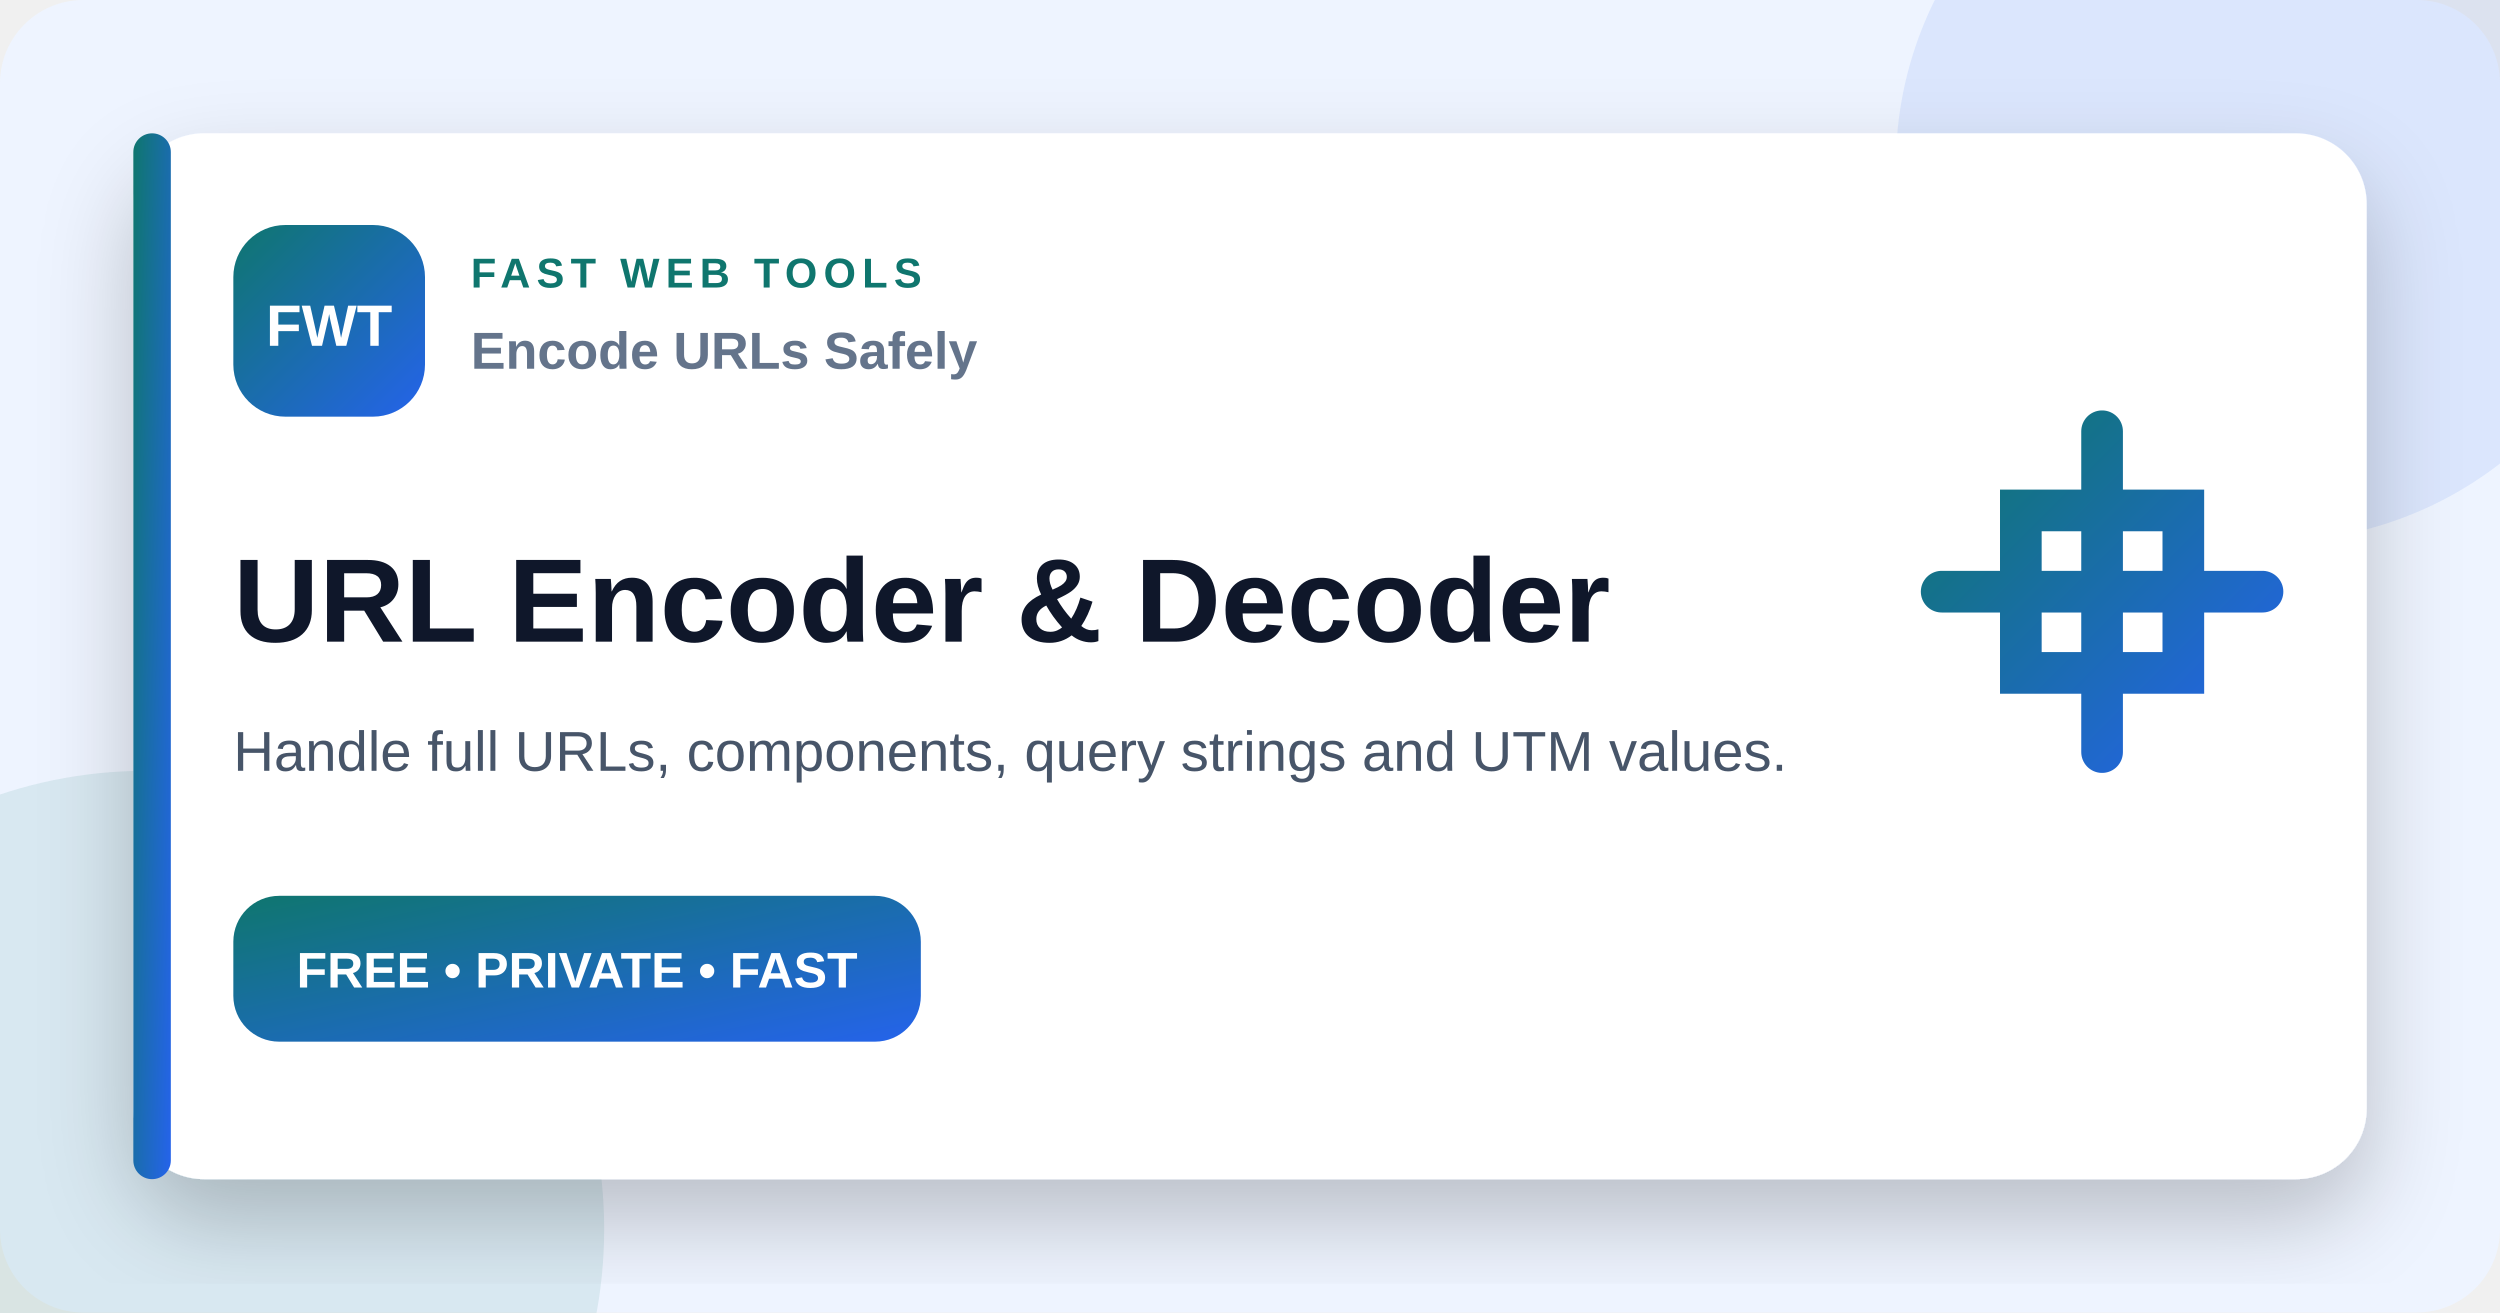
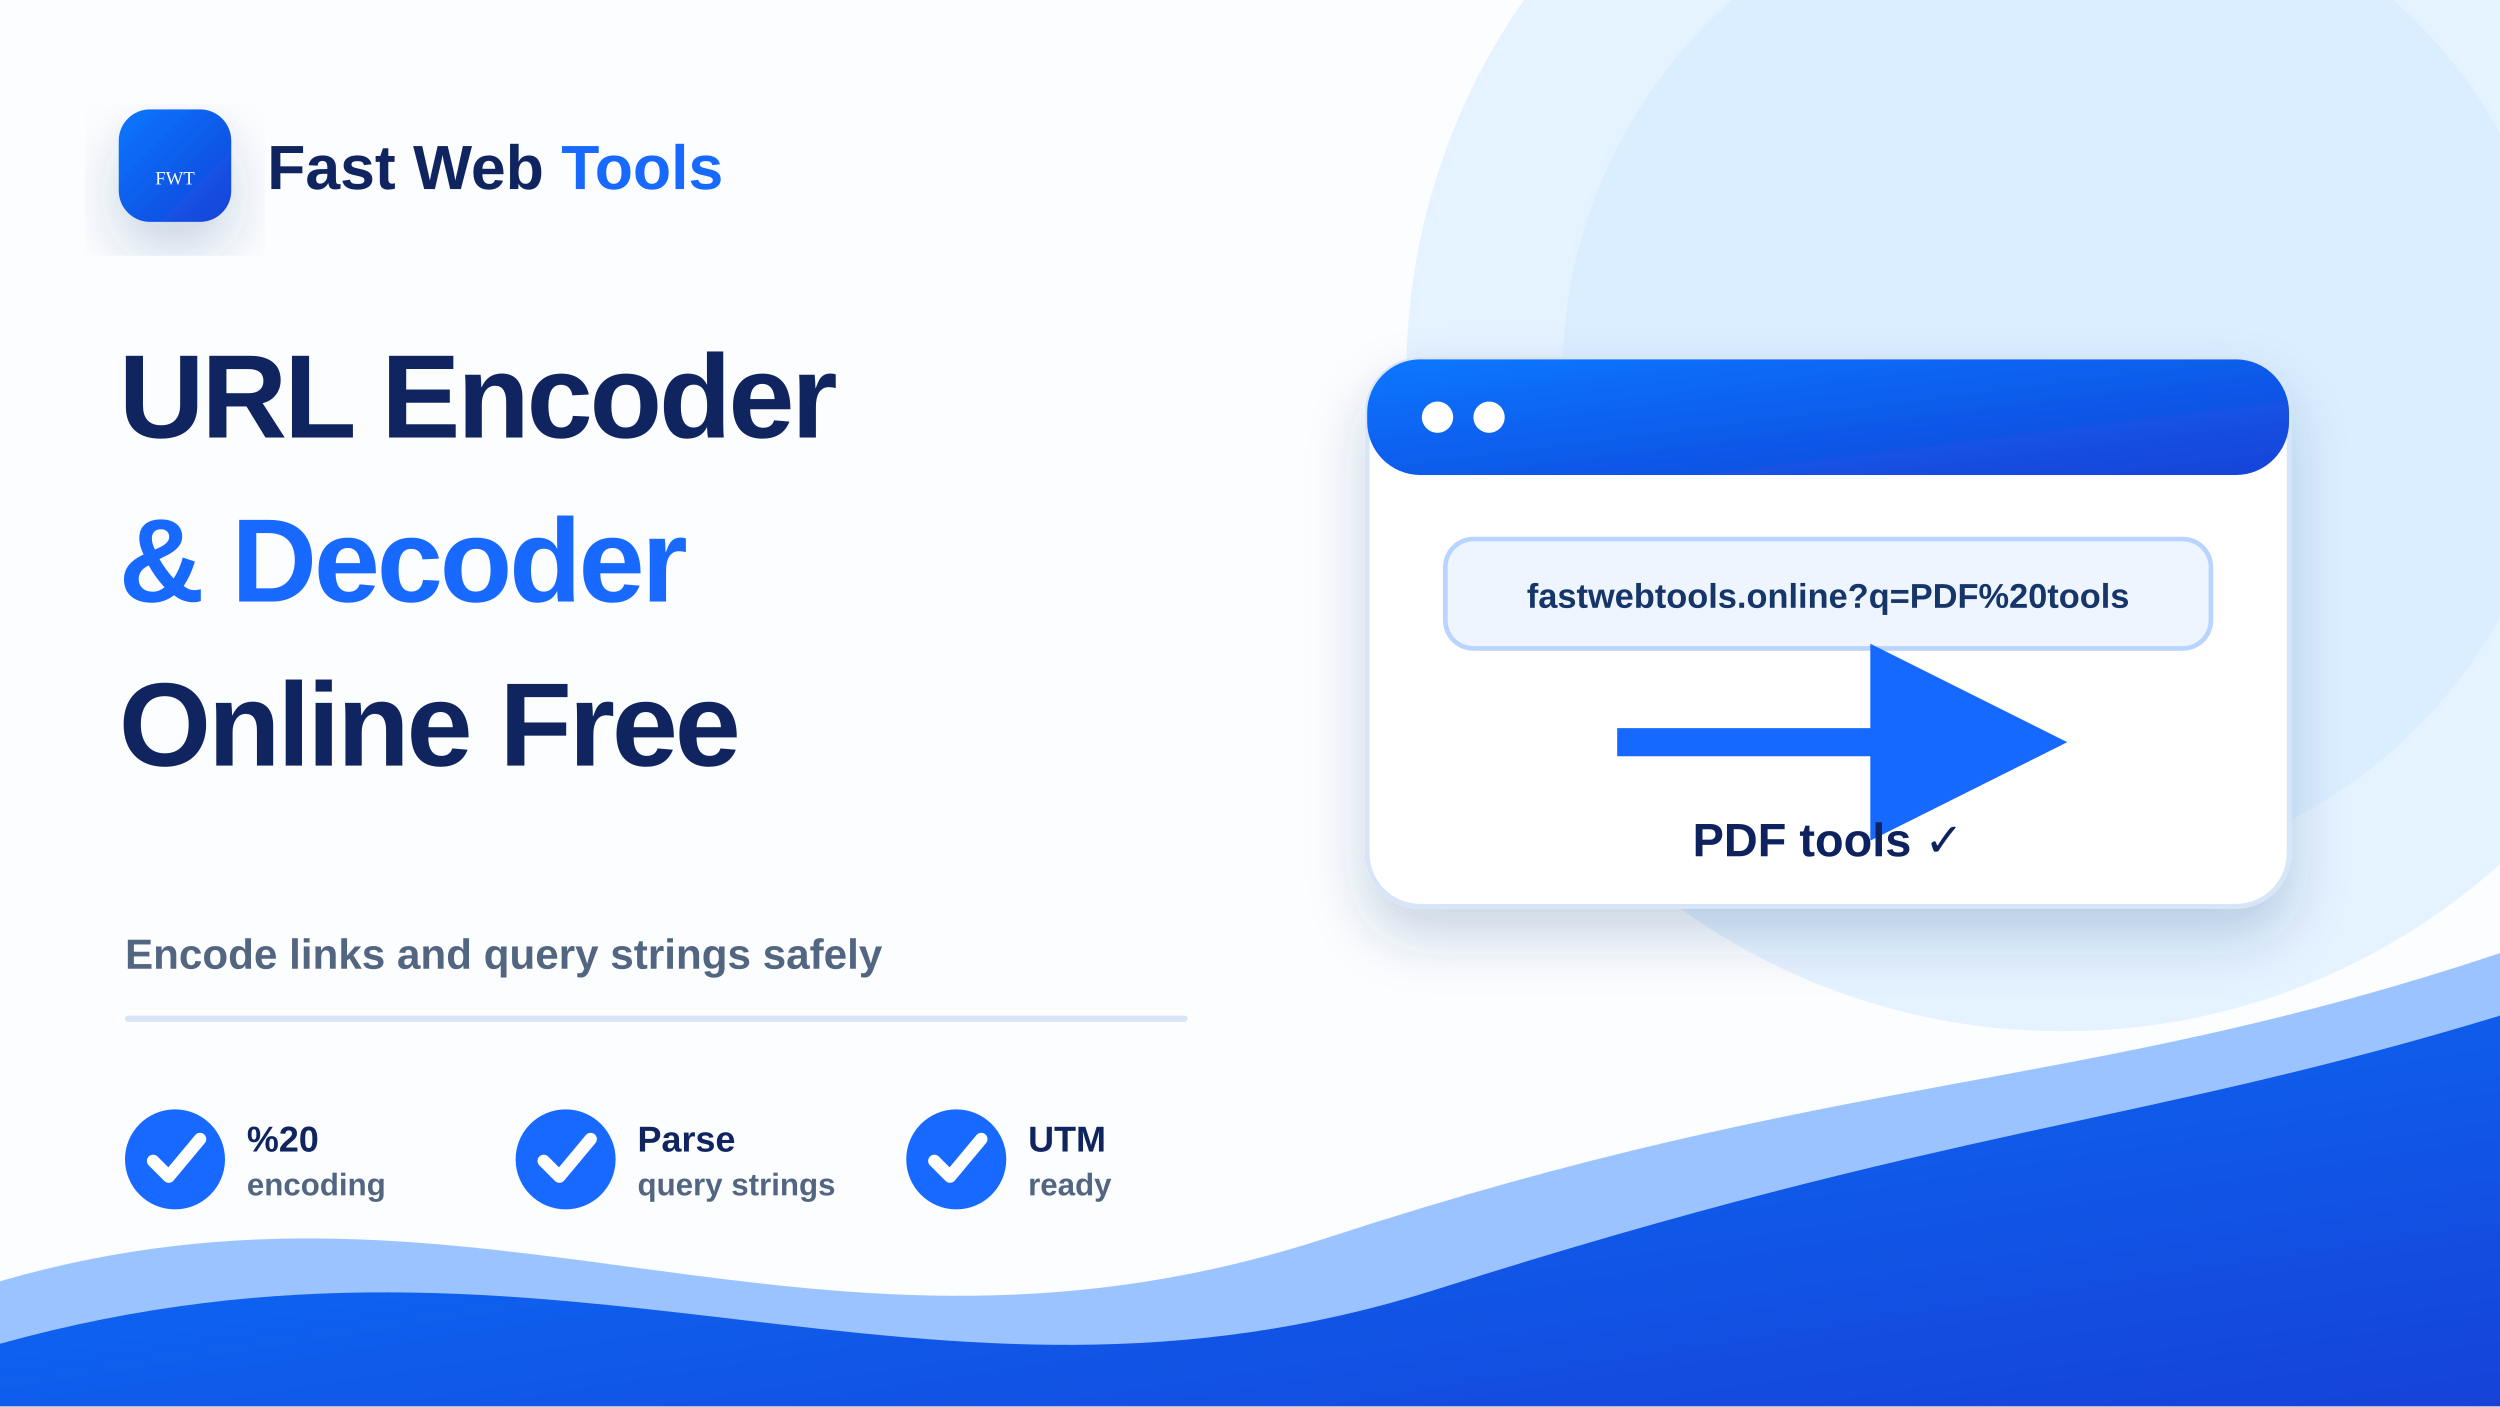
- <svg xmlns="http://www.w3.org/2000/svg" width="1200" height="630" viewBox="0 0 1200 630" role="img" aria-labelledby="title desc">
+ <svg xmlns="http://www.w3.org/2000/svg" width="1600" height="900" viewBox="0 0 1600 900" role="img" aria-labelledby="title desc">
  <defs>
-     <linearGradient id="g" x1="0" y1="0" x2="1" y2="1">
-       <stop stop-color="#0f766e" />
-       <stop offset="1" stop-color="#2563eb" />
+     <linearGradient id="blue" x1="0" y1="0" x2="1" y2="1">
+       <stop stop-color="#0877ff" />
+       <stop offset="1" stop-color="#1642d8" />
    </linearGradient>
-     <filter id="s">
-       <feDropShadow dx="0" dy="20" stdDeviation="22" flood-opacity=".22" />
+     <linearGradient id="red" x1="0" y1="0" x2="1" y2="1">
+       <stop stop-color="#ff3c45" />
+       <stop offset="1" stop-color="#d90008" />
+     </linearGradient>
+     <filter id="shadow" x="-30%" y="-30%" width="160%" height="160%">
+       <feDropShadow dx="0" dy="18" stdDeviation="18" flood-color="#0b3475" flood-opacity=".20" />
    </filter>
+     <marker id="arrow" markerWidth="7" markerHeight="7" refX="6" refY="3.5" orient="auto">
+       <path d="M0 0L7 3.5 0 7z" fill="#1769ff" />
+     </marker>
+     <style>.brand{font:900 40px Arial;fill:#10245f}.brandBlue{fill:#1769ff}.hero{font:900 76px Arial;letter-spacing:-2px}.sub{font:700 27px Arial;fill:#526581}.feature{font:900 23px Arial;fill:#10245f}.feature2{font:700 20px Arial;fill:#526581}.tag{font:900 34px Arial;fill:white}.badgeText{font:900 30px Arial;fill:#1769ff}.smallStrong{font:900 30px Arial;fill:#10245f}.caseBig{font:900 54px Arial;fill:#1769ff}.urlText{font:700 22px Arial;fill:#163568}.statusGreen{font:900 28px Arial;fill:#16a34a}.metaBlue{font:700 29px Arial;fill:#1557cf}.metaUrl{font:600 21px Arial;fill:#16833f}.metaBody{font:500 22px Arial;fill:#53627b}.codeText{font:900 25px Arial;fill:#1769ff}</style>
  </defs>
-   <rect width="1200" height="630" rx="40" fill="#eef4ff" />
-   <circle cx="1090" cy="80" r="180" fill="#2563eb" opacity=".10" />
-   <circle cx="70" cy="590" r="220" fill="#0f766e" opacity=".10" />
-   <rect x="64" y="64" width="1072" height="502" rx="34" fill="white" filter="url(#s)" />
-   <rect x="64" y="64" width="18" height="502" rx="9" fill="url(#g)" />
-   <rect x="112" y="108" width="92" height="92" rx="25" fill="url(#g)" />
-   <text x="158" y="166" text-anchor="middle" font-family="Arial" font-size="28" font-weight="800" fill="white">FWT</text>
-   <text x="226" y="138" font-family="Arial" font-size="20" font-weight="800" letter-spacing="3" fill="#0f766e">FAST WEB TOOLS</text>
-   <text x="226" y="177" font-family="Arial" font-size="25" font-weight="700" fill="#64748b">Encode URLs Safely</text>
-   <text x="112" y="308" font-family="Arial" font-size="57" font-weight="800" fill="#0f172a">URL Encoder &amp; Decoder</text>
-   <text x="112" y="370" font-family="Arial" font-size="27" fill="#475569">Handle full URLs, components, query strings and UTM values.</text>
-   <rect x="112" y="430" width="330" height="70" rx="22" fill="url(#g)" />
-   <text x="277" y="474" text-anchor="middle" font-family="Arial" font-size="24" font-weight="800" fill="white">FREE • PRIVATE • FAST</text>
-   <path d="M970 245h78v78h-78z M932 284h154 M1009 207v154" stroke="url(#g)" stroke-width="20" stroke-linecap="round" fill="none" />
+   <rect width="1600" height="900" fill="#fbfdff" />
+   <circle cx="1320" cy="240" r="420" fill="#e5f2ff" />
+   <circle cx="1320" cy="240" r="320" fill="#d8ecff" opacity=".75" />
+   <path d="M0 820C310 730 520 900 850 792S1330 700 1600 610V900H0z" fill="#257dff" opacity=".45" />
+   <path d="M0 860C360 760 590 930 920 825S1370 720 1600 650V900H0z" fill="url(#blue)" />
+   <g transform="translate(76,70)">
+     <rect width="72" height="72" rx="20" fill="url(#blue)" filter="url(#shadow)" />
+     <text x="36" y="48" text-anchor="middle" font="900 25px Arial" fill="white">FWT</text>
+     <text x="95" y="51" class="brand">Fast Web <tspan class="brandBlue">Tools</tspan>
+     </text>
+   </g>
+   <text x="76" y="280" class="hero" fill="#10245f">URL Encoder</text>
+   <text x="76" y="385" class="hero" fill="#1769ff">&amp; Decoder</text>
+   <text x="76" y="490" class="hero" fill="#10245f">Online Free</text>
+   <text x="80" y="620" class="sub">Encode links and query strings safely</text>
+   <rect x="80" y="650" width="680" height="4" rx="2" fill="#d8e5f7" />
+   <g transform="translate(80,710)">
+     <circle cx="32" cy="32" r="32" fill="#1769ff" />
+     <path d="M18 33l10 10 20-24" stroke="white" stroke-width="8" fill="none" stroke-linecap="round" stroke-linejoin="round" />
+     <text x="78" y="27" class="feature">%20</text>
+     <text x="78" y="55" class="feature2">encoding</text>
+   </g>
+   <g transform="translate(330,710)">
+     <circle cx="32" cy="32" r="32" fill="#1769ff" />
+     <path d="M18 33l10 10 20-24" stroke="white" stroke-width="8" fill="none" stroke-linecap="round" stroke-linejoin="round" />
+     <text x="78" y="27" class="feature">Parse</text>
+     <text x="78" y="55" class="feature2">query strings</text>
+   </g>
+   <g transform="translate(580,710)">
+     <circle cx="32" cy="32" r="32" fill="#1769ff" />
+     <path d="M18 33l10 10 20-24" stroke="white" stroke-width="8" fill="none" stroke-linecap="round" stroke-linejoin="round" />
+     <text x="78" y="27" class="feature">UTM</text>
+     <text x="78" y="55" class="feature2">ready</text>
+   </g>
+   <g filter="url(#shadow)">
+     <rect x="875" y="230" width="590" height="350" rx="34" fill="white" stroke="#d7e5f8" stroke-width="3" />
+     <rect x="875" y="230" width="590" height="74" rx="34" fill="url(#blue)" />
+     <circle cx="920" cy="267" r="10" fill="white" />
+     <circle cx="953" cy="267" r="10" fill="white" />
+     <rect x="925" y="345" width="490" height="70" rx="18" fill="#eef5ff" stroke="#b9d5ff" stroke-width="3" />
+     <text x="1170" y="389" text-anchor="middle" class="urlText">fastwebtools.online?q=PDF%20tools</text>
+     <path d="M1035 475h270" stroke="#1769ff" stroke-width="18" marker-end="url(#arrow)" />
+     <text x="1170" y="548" text-anchor="middle" class="smallStrong">PDF tools  ✓</text>
+   </g>
</svg>
